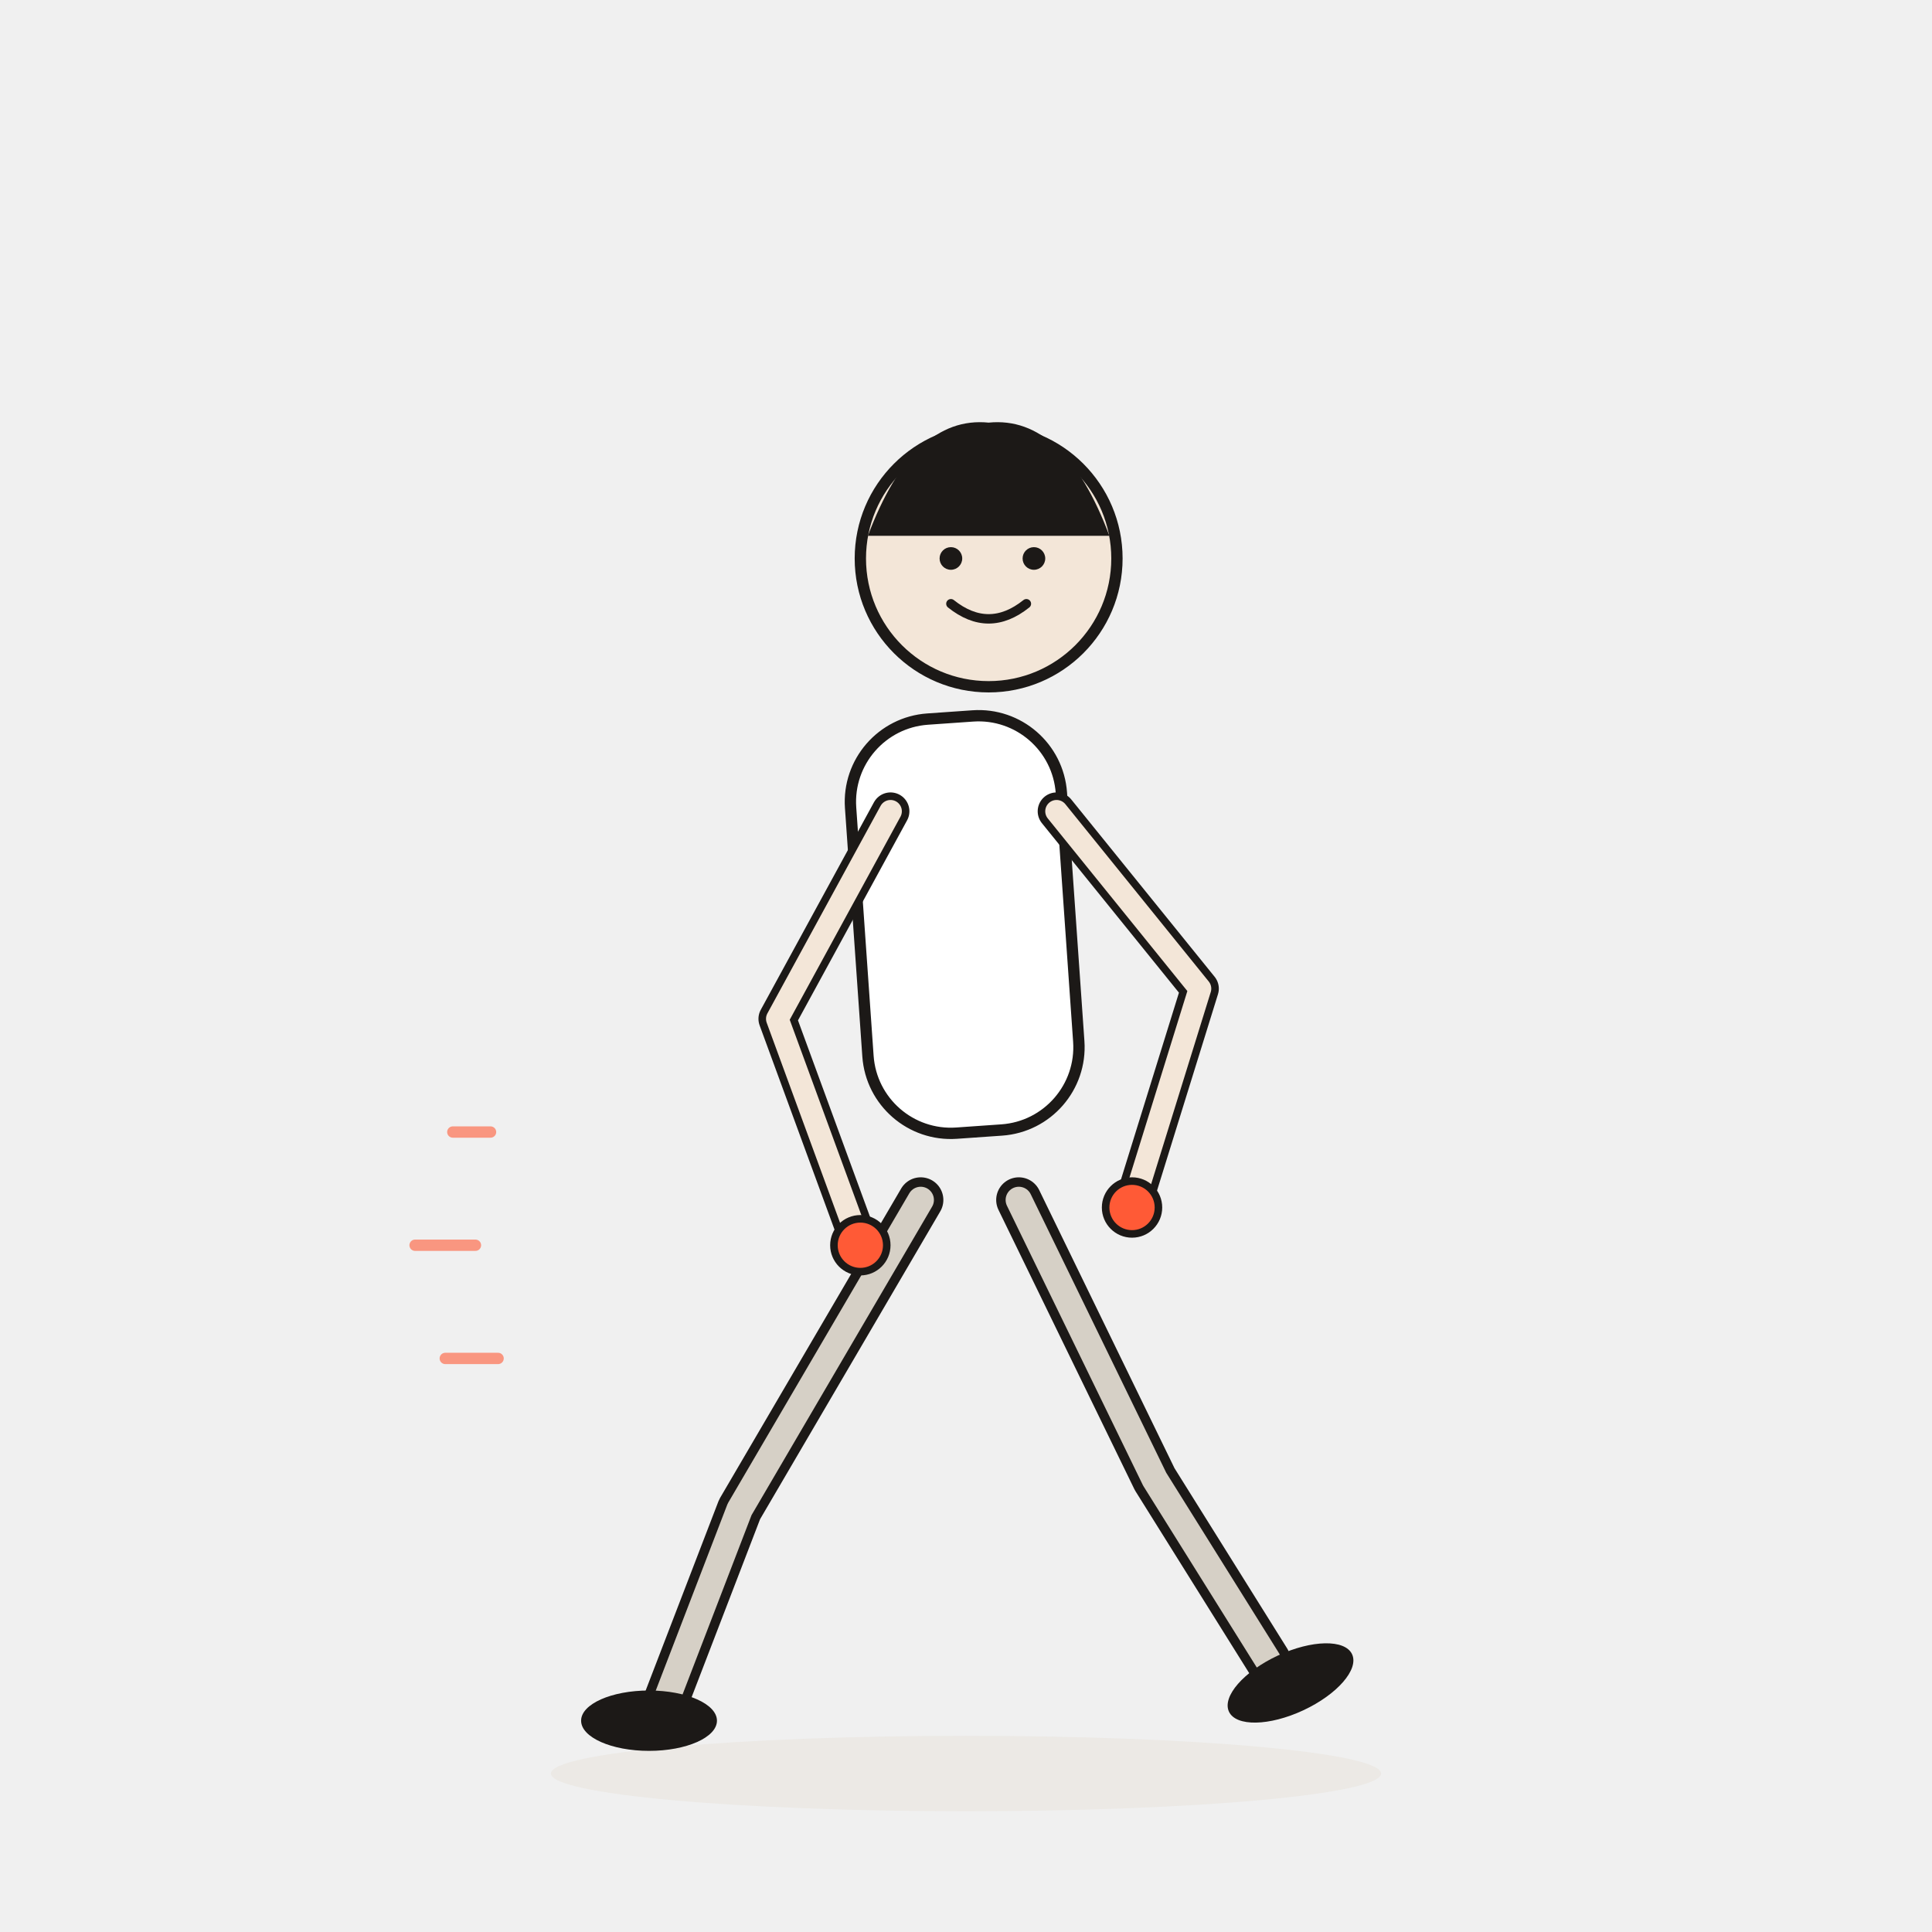
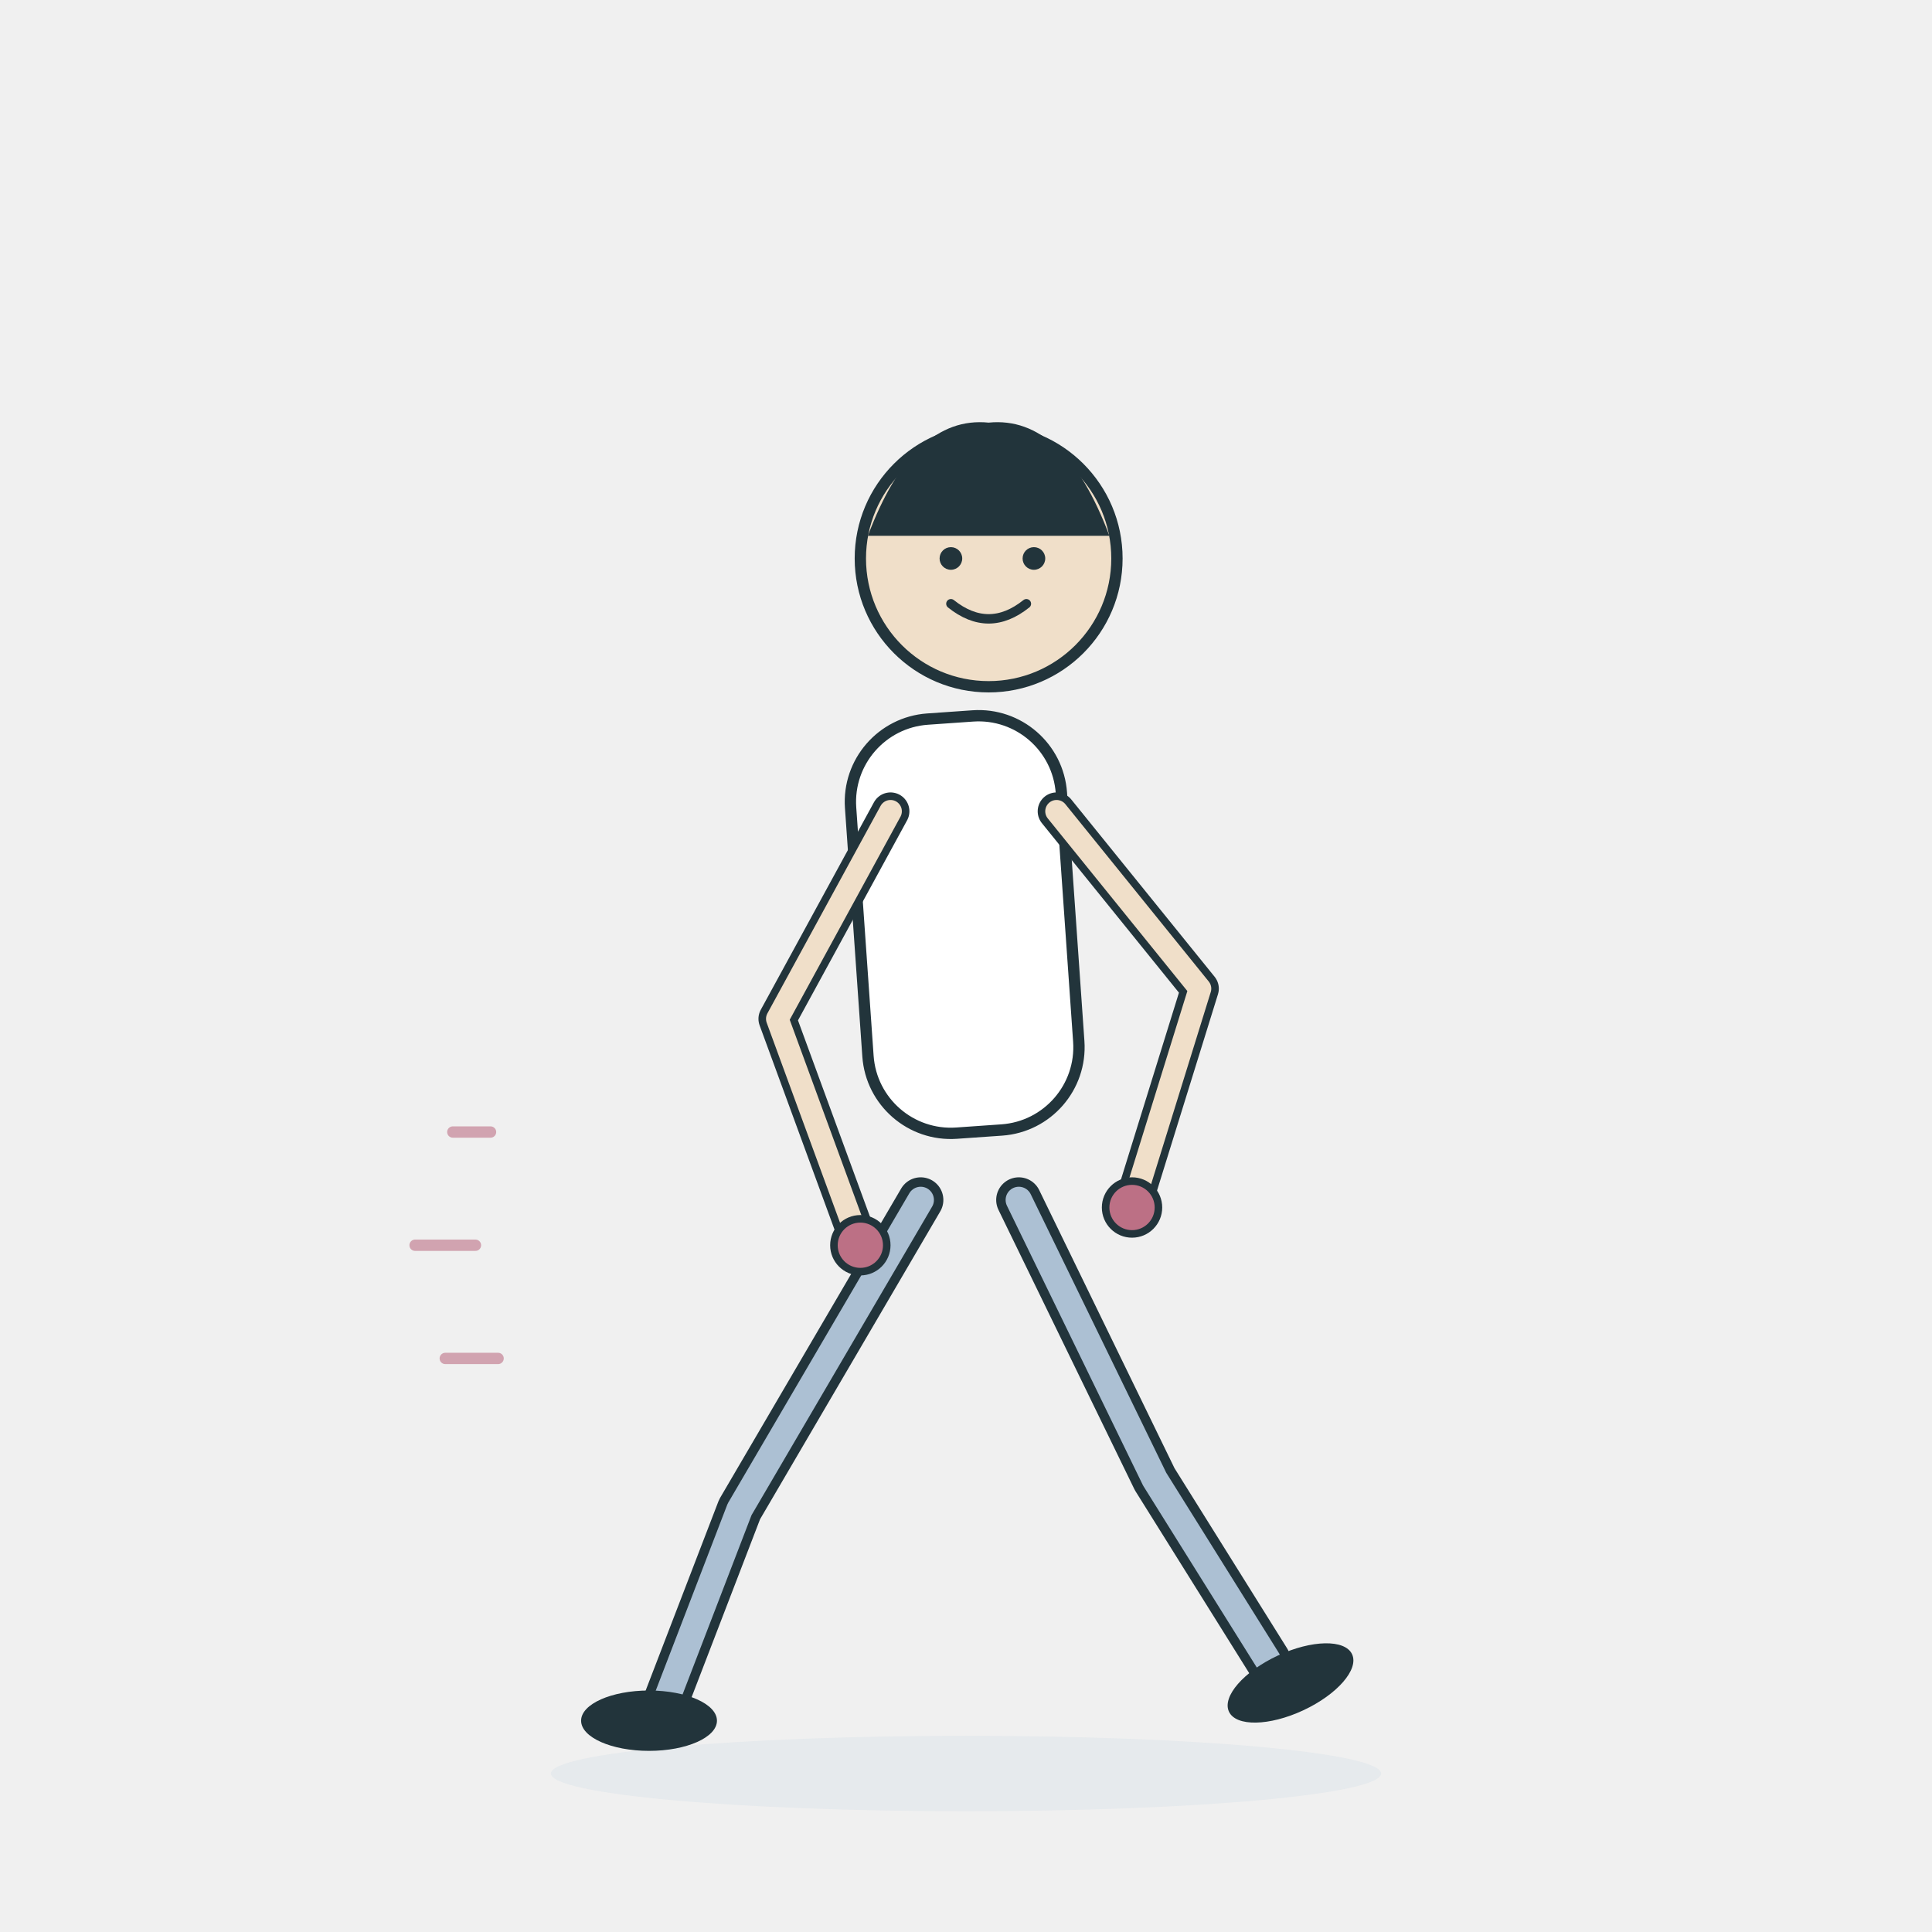
<svg xmlns="http://www.w3.org/2000/svg" viewBox="0 0 512 512" width="512" height="512" role="img" aria-label="DeskBreak Stretch - Short walk, left foot forward">
  <rect width="512" height="512" fill="none" />
-   <ellipse cx="256" cy="470" rx="110" ry="10" fill="#E7E2DA" opacity="0.5" />
-   <path d="M120,300 L130,300 M110,330 L126,330 M118,360 L132,360" fill="none" stroke="#FF5A36" stroke-width="3" stroke-linecap="round" opacity="0.6" />
+   <ellipse cx="256" cy="470" rx="110" ry="10" fill="#DCE3E9" opacity="0.5" />
+   <path d="M120,300 L130,300 M110,330 L126,330 M118,360 L132,360" fill="none" stroke="#BC7085" stroke-width="3" stroke-linecap="round" opacity="0.6" />
  <g>
-     <path d="M244,318 L196,400 L176,452" fill="none" stroke="#1C1917" stroke-width="12" stroke-linecap="round" stroke-linejoin="round" />
-     <path d="M244,318 L196,400 L176,452" fill="none" stroke="#D6D0C6" stroke-width="7" stroke-linecap="round" stroke-linejoin="round" />
-     <ellipse cx="172" cy="456" rx="18" ry="8" fill="#1C1917" />
-     <path d="M270,318 L306,392 L336,440" fill="none" stroke="#1C1917" stroke-width="12" stroke-linecap="round" stroke-linejoin="round" />
-     <path d="M270,318 L306,392 L336,440" fill="none" stroke="#D6D0C6" stroke-width="7" stroke-linecap="round" stroke-linejoin="round" />
-     <ellipse cx="342" cy="446" rx="18" ry="8" fill="#1C1917" transform="rotate(-25 342 446)" />
+     <path d="M244,318 L196,400 L176,452" fill="none" stroke="#22343B" stroke-width="12" stroke-linecap="round" stroke-linejoin="round" />
+     <path d="M244,318 L196,400 L176,452" fill="none" stroke="#ACC0D3" stroke-width="7" stroke-linecap="round" stroke-linejoin="round" />
+     <ellipse cx="172" cy="456" rx="18" ry="8" fill="#22343B" />
+     <path d="M270,318 L306,392 L336,440" fill="none" stroke="#22343B" stroke-width="12" stroke-linecap="round" stroke-linejoin="round" />
+     <path d="M270,318 L306,392 L336,440" fill="none" stroke="#ACC0D3" stroke-width="7" stroke-linecap="round" stroke-linejoin="round" />
+     <ellipse cx="342" cy="446" rx="18" ry="8" fill="#22343B" transform="rotate(-25 342 446)" />
  </g>
  <g transform="rotate(-4 256 250)">
-     <rect x="228" y="190" width="56" height="110" rx="22" fill="#FFFFFF" stroke="#1C1917" stroke-width="3.0" />
+     <rect x="228" y="190" width="56" height="110" rx="22" fill="#FFFFFF" stroke="#22343B" stroke-width="3.0" />
  </g>
  <g>
-     <path d="M236,215 L206,270 L228,330" fill="none" stroke="#1C1917" stroke-width="10" stroke-linecap="round" stroke-linejoin="round" />
-     <path d="M236,215 L206,270 L228,330" fill="none" stroke="#F3E6D8" stroke-width="6" stroke-linecap="round" stroke-linejoin="round" />
-     <circle cx="228" cy="330" r="7" fill="#FF5A36" stroke="#1C1917" stroke-width="2" />
+     <path d="M236,215 L206,270 L228,330" fill="none" stroke="#22343B" stroke-width="10" stroke-linecap="round" stroke-linejoin="round" />
+     <path d="M236,215 L206,270 L228,330" fill="none" stroke="#F0DFC9" stroke-width="6" stroke-linecap="round" stroke-linejoin="round" />
+     <circle cx="228" cy="330" r="7" fill="#BC7085" stroke="#22343B" stroke-width="2" />
  </g>
  <g>
-     <path d="M280,215 L318,262 L300,320" fill="none" stroke="#1C1917" stroke-width="10" stroke-linecap="round" stroke-linejoin="round" />
-     <path d="M280,215 L318,262 L300,320" fill="none" stroke="#F3E6D8" stroke-width="6" stroke-linecap="round" stroke-linejoin="round" />
-     <circle cx="300" cy="320" r="7" fill="#FF5A36" stroke="#1C1917" stroke-width="2" />
+     <path d="M280,215 L318,262 L300,320" fill="none" stroke="#22343B" stroke-width="10" stroke-linecap="round" stroke-linejoin="round" />
+     <path d="M280,215 L318,262 L300,320" fill="none" stroke="#F0DFC9" stroke-width="6" stroke-linecap="round" stroke-linejoin="round" />
+     <circle cx="300" cy="320" r="7" fill="#BC7085" stroke="#22343B" stroke-width="2" />
  </g>
  <g>
-     <circle cx="262" cy="148" r="34" fill="#F3E6D8" stroke="#1C1917" stroke-width="3.0" />
-     <path d="M230,142 Q242,110 262,112 Q282,110 294,142" fill="#1C1917" />
-     <circle cx="252" cy="148" r="3" fill="#1C1917" />
-     <circle cx="274" cy="148" r="3" fill="#1C1917" />
-     <path d="M252,160 Q262,168 272,160" fill="none" stroke="#1C1917" stroke-width="2.5" stroke-linecap="round" />
+     <circle cx="262" cy="148" r="34" fill="#F0DFC9" stroke="#22343B" stroke-width="3.0" />
+     <path d="M230,142 Q242,110 262,112 Q282,110 294,142" fill="#22343B" />
+     <circle cx="252" cy="148" r="3" fill="#22343B" />
+     <circle cx="274" cy="148" r="3" fill="#22343B" />
+     <path d="M252,160 Q262,168 272,160" fill="none" stroke="#22343B" stroke-width="2.5" stroke-linecap="round" />
  </g>
</svg>
